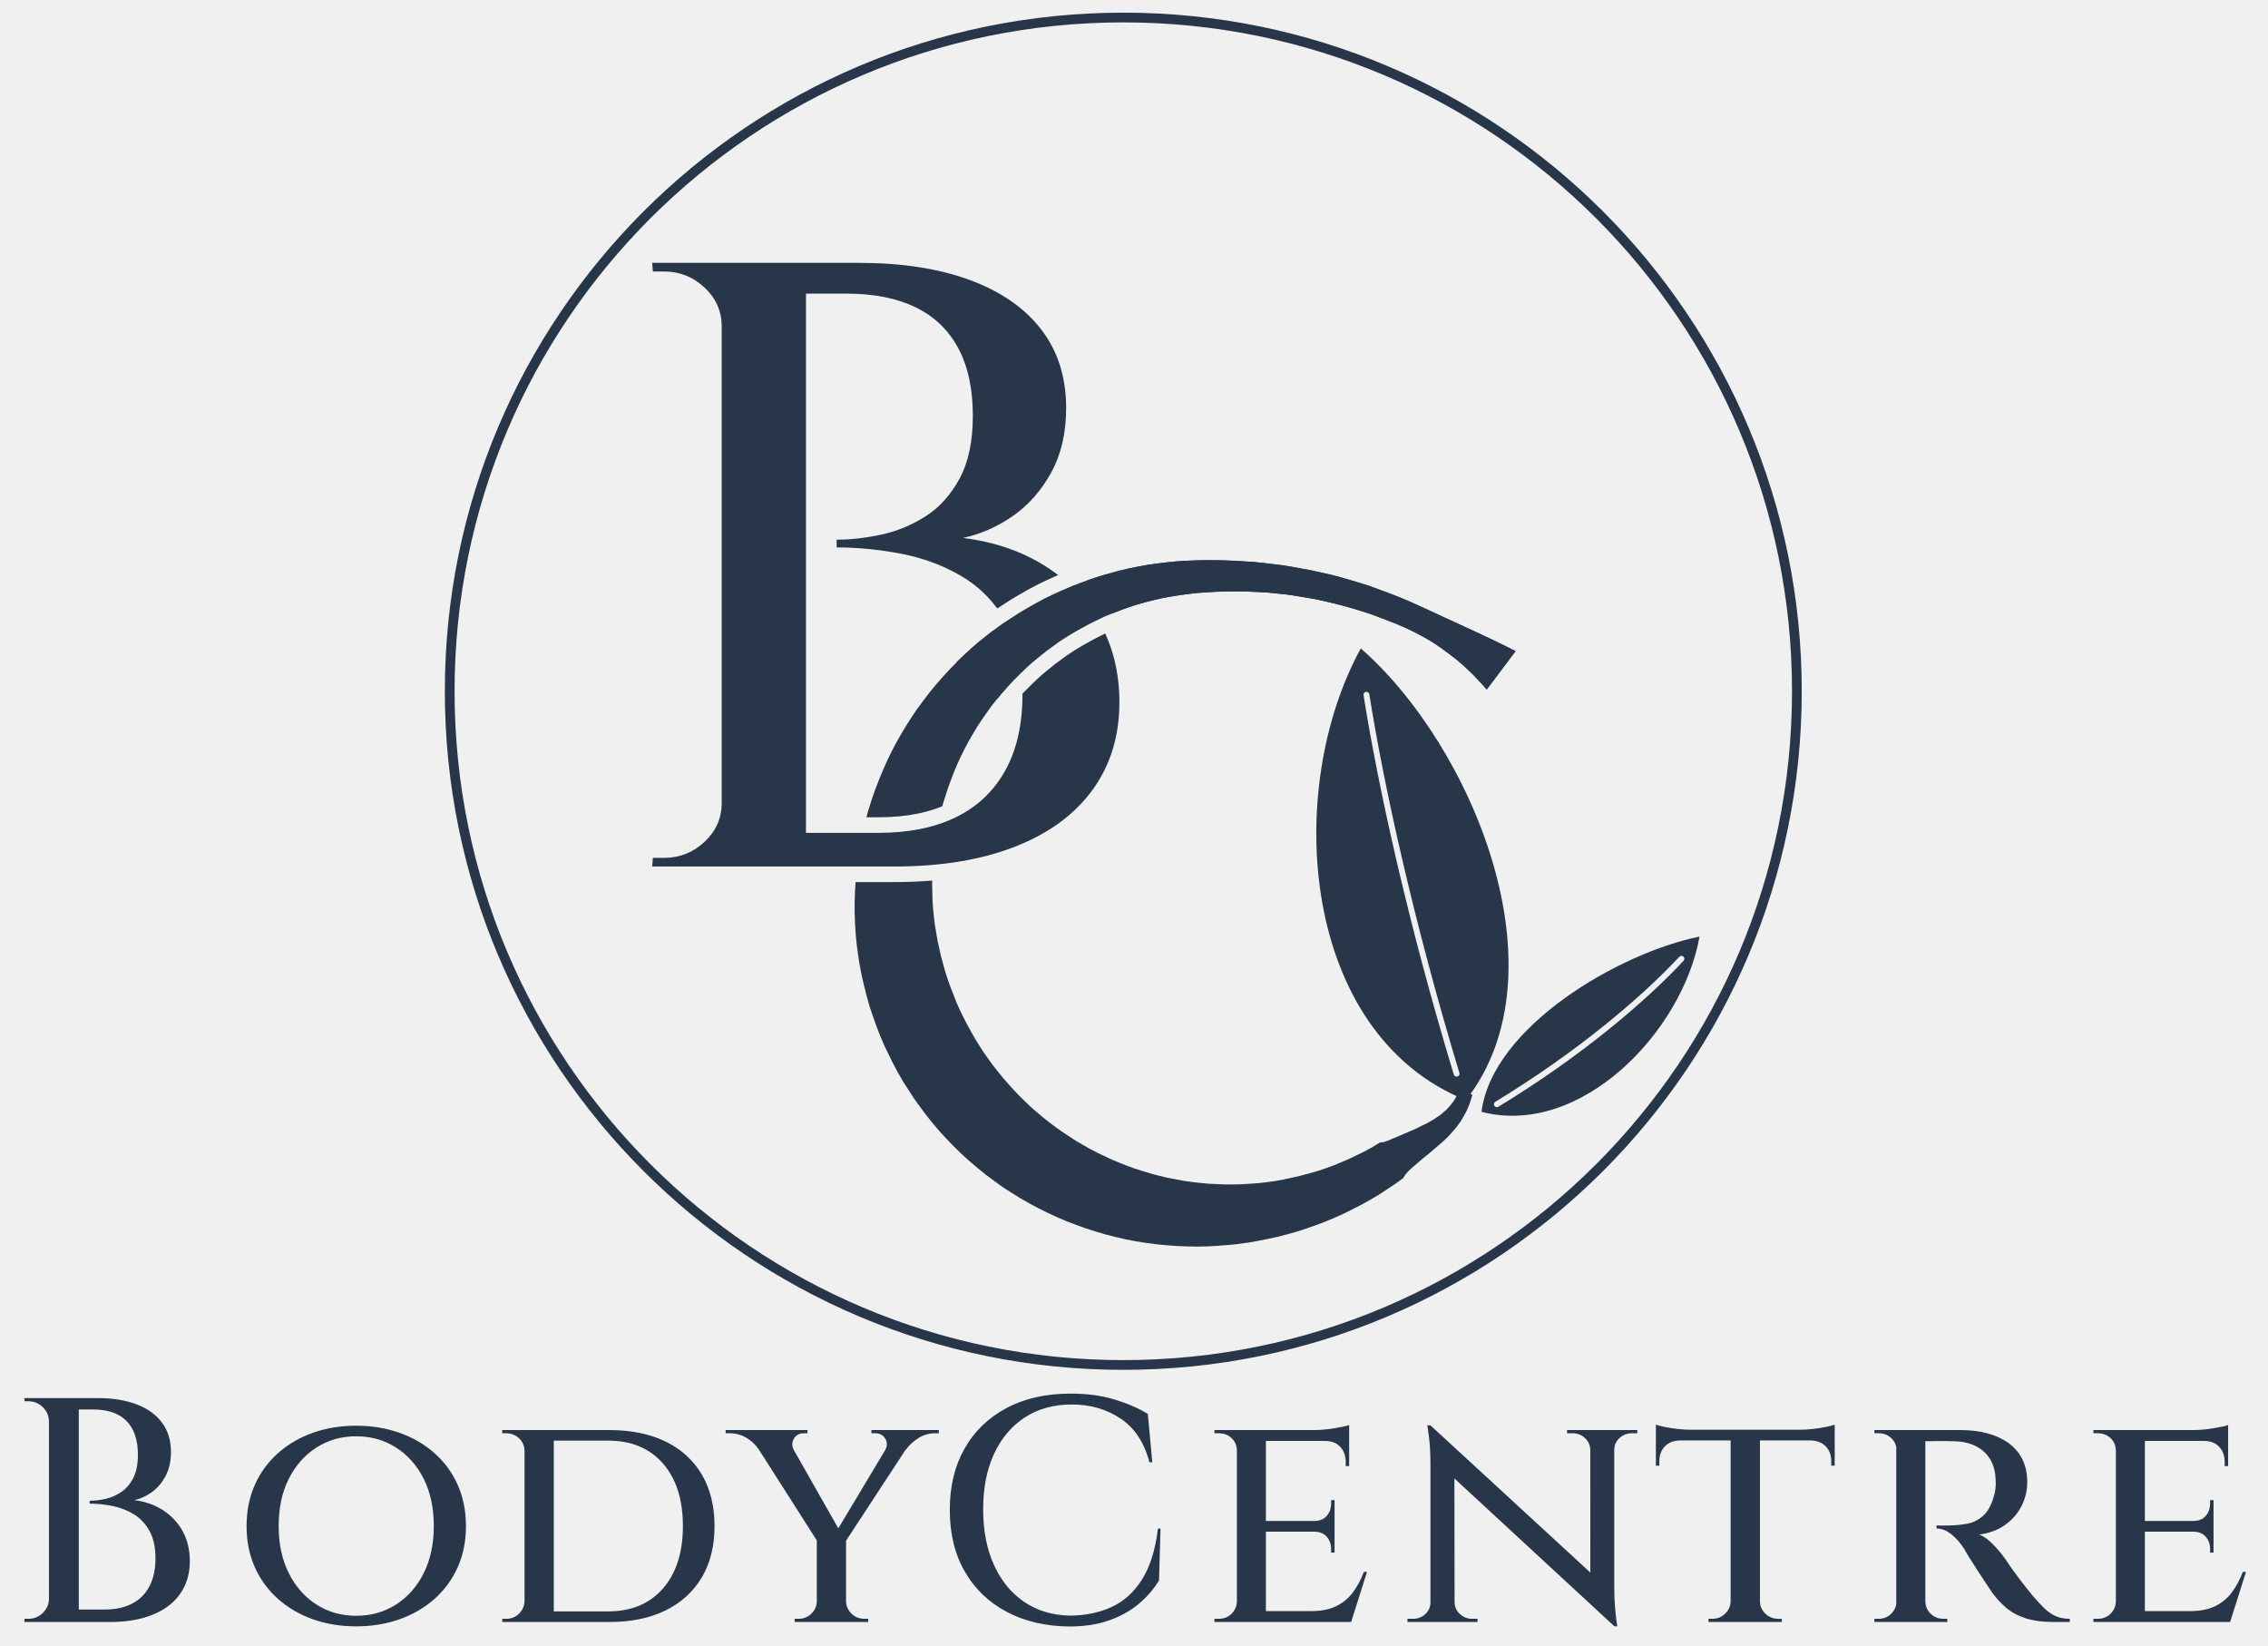
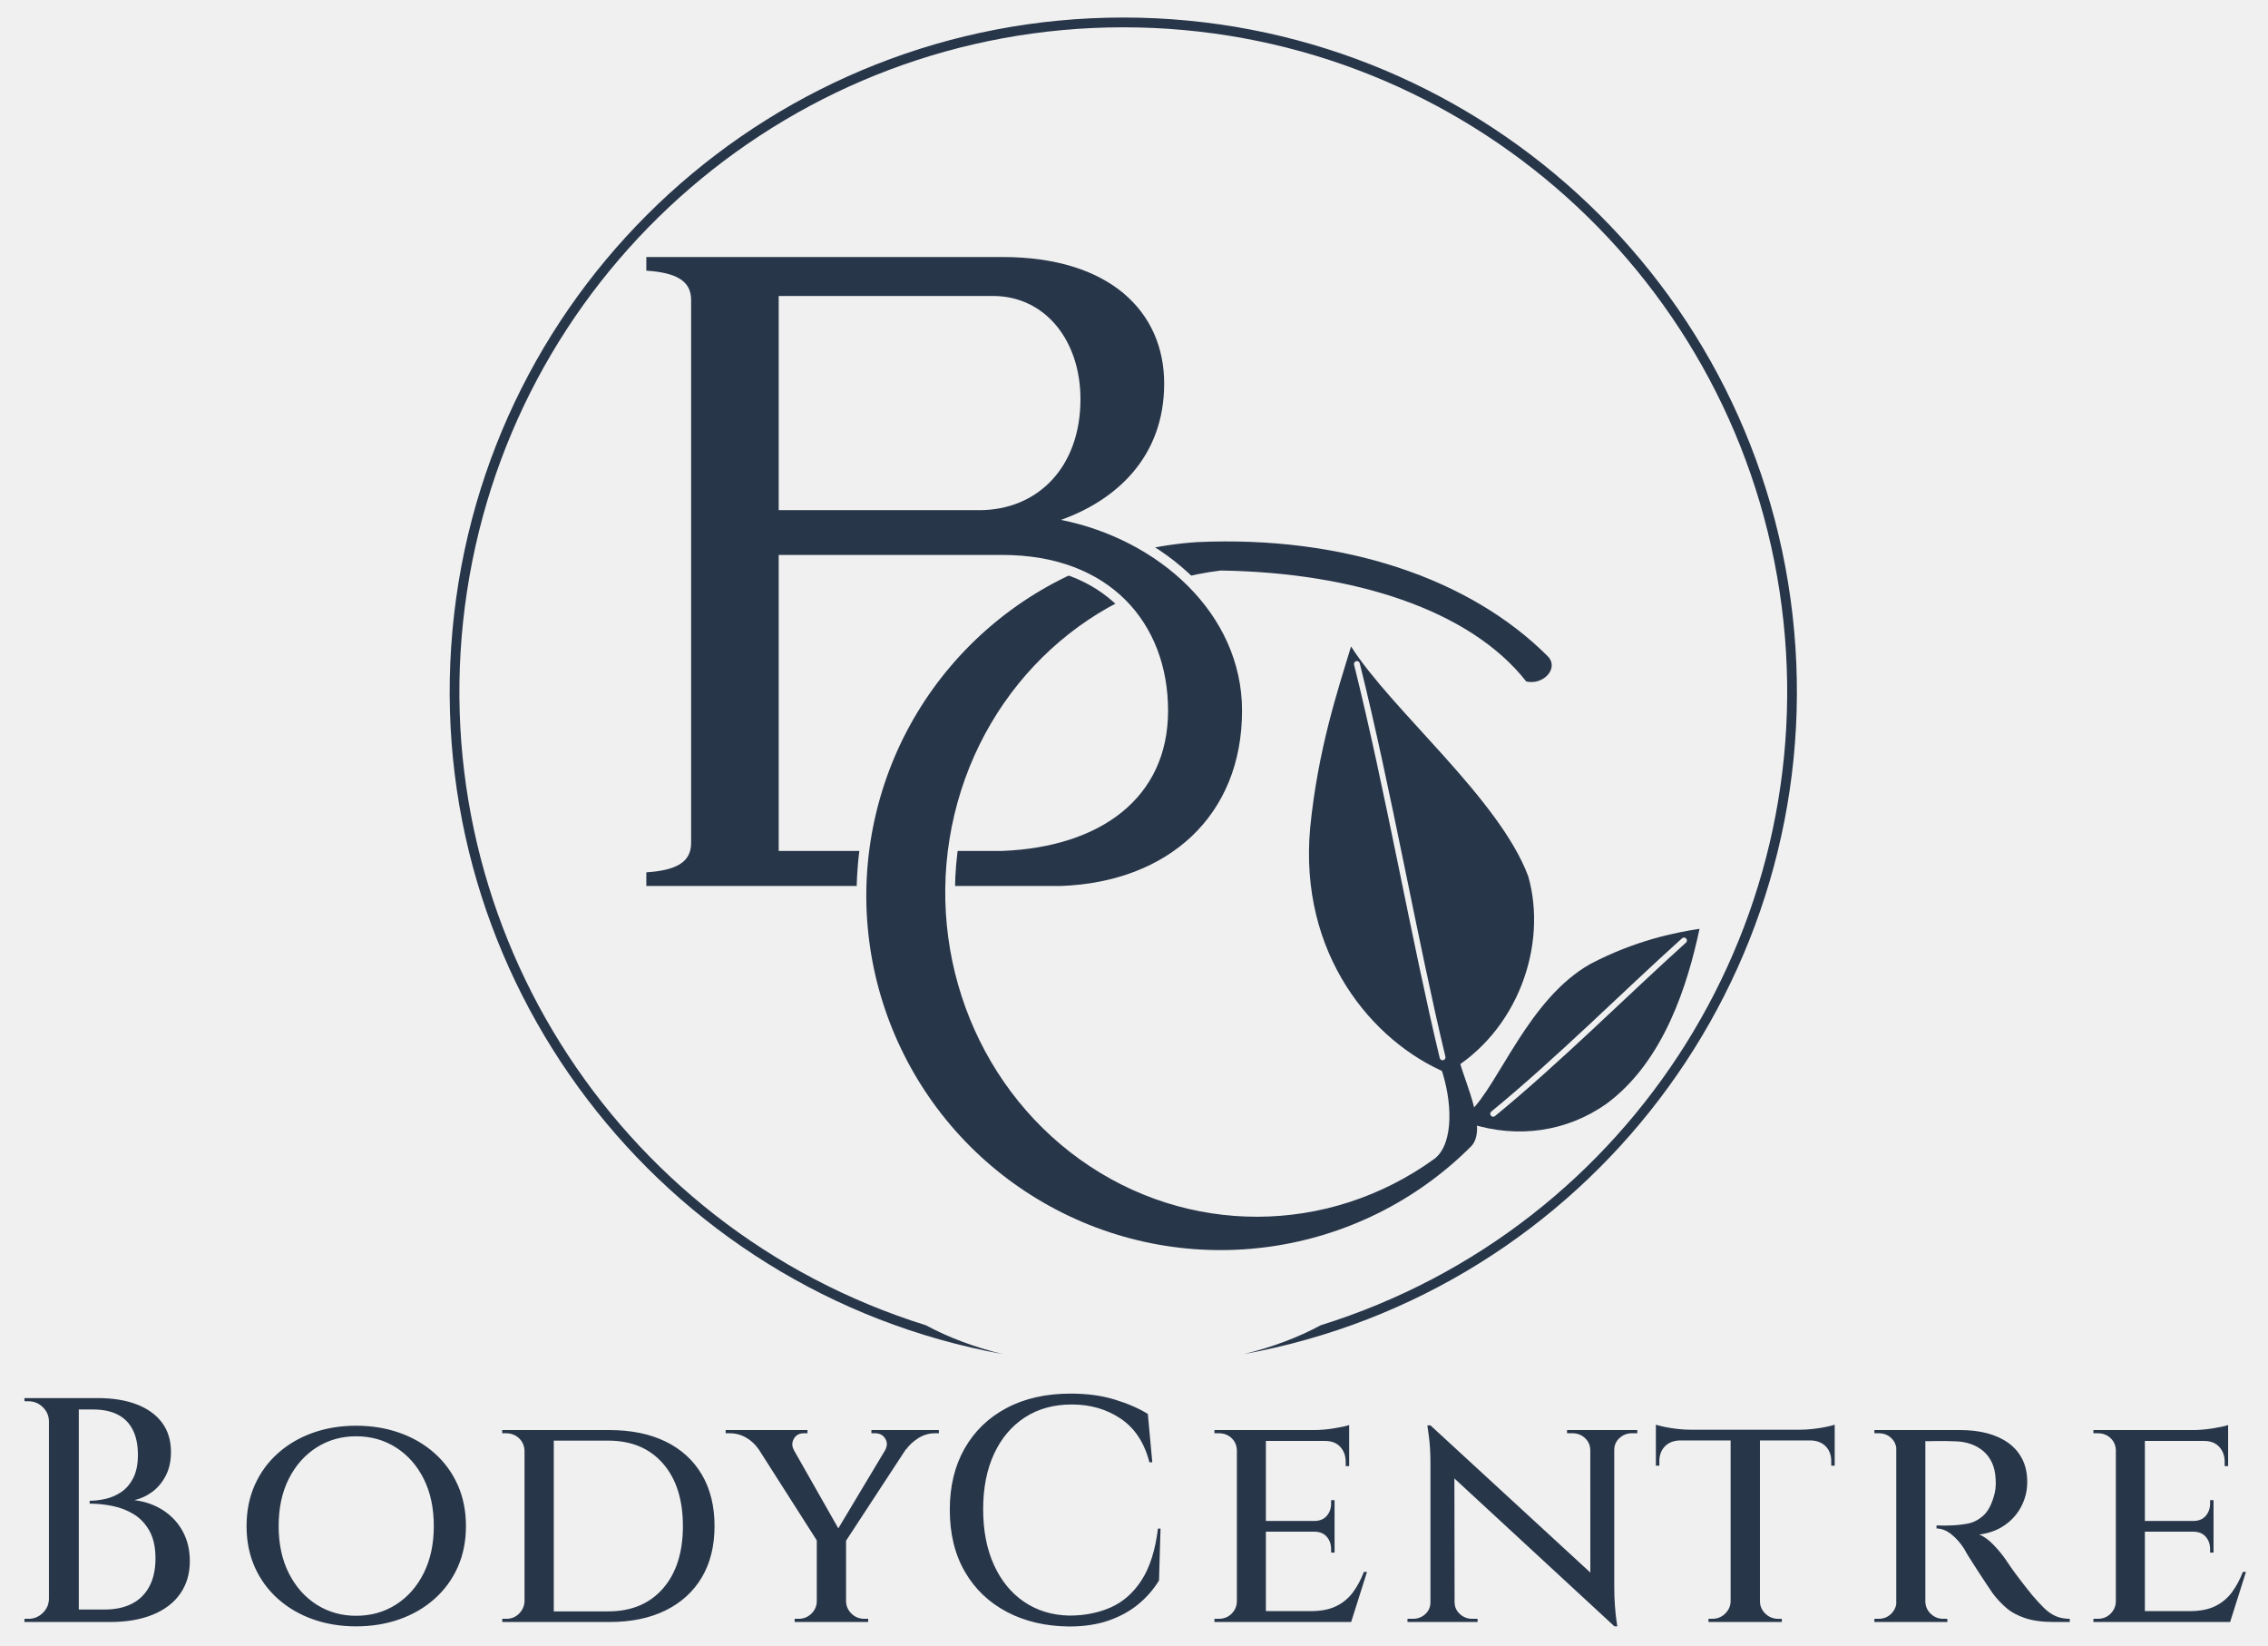
<svg xmlns="http://www.w3.org/2000/svg" viewBox="45 55 1165 845" role="img" aria-label="BodyCentre">
  <defs>
-     <mask id="bc-behind" maskUnits="userSpaceOnUse" x="0" y="0" width="1254" height="911">
+     <path id="bc-b" fill-rule="evenodd" d="     M 377 187 L 560 187 C 615 187 643 215 643 252 C 643 290 618 312 590 322     C 640 332 683 370 683 420 C 683 474 645 508 590 510 L 377 510 L 377 503     C 392 502 400 498 400 488 L 400 209 C 400 199 392 195 377 194 Z     M 445 207 L 555 207 C 582 207 600 230 600 260 C 600 295 578 317 548 317 L 445 317 Z     M 445 340 L 560 340 C 615 340 645 375 645 420 C 645 465 610 490 560 492 L 445 492 Z" />
+     <path id="bc-c" d="     M 660 333.4 C 735 330 800 352 840 392 C 846 398 838 407 829 405     C 800 368 740 349 672 348 A 160 166.5 0 1 0 782 650     C 792 642 791 620 785 603 L 795 601 C 798 612 809 635 800.7 643.7     A 182 182 0 1 1 660 333.4 Z" />
+     <path id="bc-leaves" d="     M 788 606 C 750 590 712 545 718 480 C 722 440 732 410 739 387     C 760 420 815 465 830 505 C 840 540 825 585 788 606 Z     M 800 626 C 815 612 830 568 862 550 C 885 538 905 534 918 532     C 912 560 900 600 870 622 C 850 636 825 640 800 632 Z" />
+     <clipPath id="bc-top">
+       <rect width="1254" height="420" />
+     </clipPath>
+     <clipPath id="bc-bottom">
+       <rect y="420" width="1254" height="491" />
+     </clipPath>
+     <mask id="bc-c-under" maskUnits="userSpaceOnUse" x="0" y="0" width="1254" height="911">
      <rect width="1254" height="911" fill="#fff" />
-       <path d="M426.793 190.0H486.28Q519.214 190.0 543.069 198.762Q566.924 207.524 579.786 224.132Q592.648 240.739 592.648 264.585Q592.648 283.722 584.945 297.717Q577.243 311.712 565.226 320.034Q553.209 328.356 539.66 331.271Q563.865 334.276 582.002 345.785Q600.14 357.294 610.07 375.141Q620.0 392.987 620.0 415.667Q620.0 441.632 606.211 460.633Q592.421 479.634 566.383 489.817Q540.344 500.0 504.428 500.0H454.825Q454.825 500.0 455.057 495.656Q455.289 491.312 455.289 487.012Q455.289 482.713 455.289 482.713H496.472Q519.462 482.713 535.924 474.744Q552.386 466.775 561.291 450.832Q570.197 434.889 570.197 411.85Q570.197 388.843 561.493 373.925Q552.789 359.008 538.757 350.813Q524.724 342.617 507.907 339.38Q491.089 336.143 474.768 336.143V332.157Q485.529 332.157 497.576 329.584Q509.624 327.012 520.321 320.234Q531.018 313.457 537.87 300.841Q544.722 288.225 544.722 268.491Q544.722 247.756 537.164 233.719Q529.605 219.682 515.142 212.733Q500.679 205.785 479.825 205.785H431.431Q431.431 205.342 430.271 201.617Q429.112 197.892 427.953 193.946Q426.793 190.0 426.793 190.0ZM458.999 190.0V500.0H415.712V190.0ZM417.103 467.671V500.0H380.0L380.37 495.571Q381.297 495.571 383.431 495.571Q385.565 495.571 386.029 495.571Q398.088 495.571 406.853 487.379Q415.618 479.186 415.712 467.671ZM417.103 222.329H415.712Q415.618 210.814 406.853 202.621Q398.088 194.429 386.029 194.429Q385.565 194.429 383.431 194.429Q381.297 194.429 380.37 194.429L380.0 190.0H417.103Z" stroke="#000" stroke-width="16" stroke-linejoin="round" />
+       <use href="#bc-b" fill="#000" stroke="#000" stroke-width="10" stroke-linejoin="round" clip-path="url(#bc-top)" />
    </mask>
-     <mask id="bc-under" maskUnits="userSpaceOnUse" x="0" y="0" width="1254" height="911">
+     <mask id="bc-b-under" maskUnits="userSpaceOnUse" x="0" y="0" width="1254" height="911">
      <rect width="1254" height="911" fill="#fff" />
-       <path d="M 823.5 389.4 L 818.3 386.8 L 813.0 384.2 L 807.7 381.7 L 802.6 379.3 L 797.4 376.9 L 792.4 374.6 L 787.4 372.3 L 782.4 370.0 L 777.5 367.7 L 772.6 365.5 L 767.7 363.3 L 762.8 361.3 L 757.9 359.4 L 753.0 357.6 L 748.1 355.8 L 743.2 354.3 L 738.3 352.8 L 733.3 351.4 L 728.4 350.1 L 723.5 349.0 L 718.5 347.9 L 713.6 347.0 L 708.7 346.1 L 703.7 345.3 L 698.8 344.7 L 693.9 344.1 L 688.9 343.6 L 684.0 343.3 L 679.0 343.0 L 674.1 342.8 L 669.2 342.7 L 664.2 342.7 L 659.3 342.8 L 654.4 343.0 L 649.4 343.3 L 644.4 343.8 L 639.4 344.4 L 634.4 345.1 L 629.5 346.0 L 624.6 347.0 L 619.6 348.2 L 614.8 349.5 L 609.9 350.9 L 605.1 352.5 L 600.3 354.2 L 595.6 356.0 L 590.9 358.0 L 586.3 360.1 L 581.7 362.3 L 577.2 364.7 L 572.8 367.2 L 568.4 369.8 L 564.1 372.6 L 559.8 375.4 L 555.7 378.4 L 551.6 381.6 L 547.6 384.8 L 543.7 388.2 L 539.9 391.7 L 536.3 395.1 L 556.9 414.3 L 559.8 410.8 L 562.7 407.6 L 565.7 404.4 L 568.8 401.3 L 572.0 398.2 L 575.2 395.3 L 578.6 392.5 L 582.1 389.7 L 585.6 387.1 L 589.2 384.5 L 592.9 382.1 L 596.7 379.8 L 600.6 377.6 L 604.5 375.5 L 608.5 373.5 L 612.5 371.6 L 616.7 369.9 L 620.8 368.3 L 625.0 366.8 L 629.3 365.4 L 633.6 364.2 L 638.0 363.1 L 642.4 362.1 L 646.8 361.3 L 651.3 360.6 L 655.8 360.0 L 660.3 359.5 L 664.9 359.2 L 669.5 358.9 L 674.1 358.8 L 678.7 358.7 L 683.3 358.7 L 687.9 358.9 L 692.6 359.1 L 697.2 359.4 L 701.9 359.9 L 706.6 360.4 L 711.2 361.1 L 715.9 361.9 L 720.6 362.7 L 725.2 363.7 L 729.9 364.8 L 734.6 366.0 L 739.3 367.3 L 743.9 368.7 L 748.6 370.2 L 753.2 371.9 L 757.9 373.7 L 762.5 375.5 L 767.1 377.5 L 771.7 379.7 L 776.2 382.1 L 780.7 384.7 L 785.0 387.6 L 789.2 390.7 L 793.4 393.9 L 797.4 397.4 L 801.3 401.1 L 805.0 405.0 L 808.7 409.1 Z" stroke="#000" stroke-width="16" stroke-linejoin="round" />
+       <use href="#bc-c" fill="#000" stroke="#000" stroke-width="10" stroke-linejoin="round" clip-path="url(#bc-bottom)" />
    </mask>
    <mask id="bc-ribs" maskUnits="userSpaceOnUse" x="0" y="0" width="1254" height="911">
      <rect width="1254" height="911" fill="#fff" />
-       <g fill="none" stroke="#000" stroke-width="3" stroke-linecap="round">
-         <path d="M 793.2 606.4 C 769.7 528.8 754.4 459.0 746.9 411.8" />
-         <path d="M 813.9 622.1 C 856.0 596.5 888.9 568.6 908.7 547.4" />
-       </g>
+       <path d="M 786 598 C 772 540 758 460 742 396 M 812 627 C 845 600 880 565 910 538" fill="none" stroke="#000" stroke-width="3" stroke-linecap="round" />
    </mask>
  </defs>
  <g fill="#28364a">
-     <circle cx="622" cy="410" r="346" fill="none" stroke="#28364a" stroke-width="5" />
-     <path d="M426.793 190.0H486.28Q519.214 190.0 543.069 198.762Q566.924 207.524 579.786 224.132Q592.648 240.739 592.648 264.585Q592.648 283.722 584.945 297.717Q577.243 311.712 565.226 320.034Q553.209 328.356 539.66 331.271Q563.865 334.276 582.002 345.785Q600.14 357.294 610.07 375.141Q620.0 392.987 620.0 415.667Q620.0 441.632 606.211 460.633Q592.421 479.634 566.383 489.817Q540.344 500.0 504.428 500.0H454.825Q454.825 500.0 455.057 495.656Q455.289 491.312 455.289 487.012Q455.289 482.713 455.289 482.713H496.472Q519.462 482.713 535.924 474.744Q552.386 466.775 561.291 450.832Q570.197 434.889 570.197 411.85Q570.197 388.843 561.493 373.925Q552.789 359.008 538.757 350.813Q524.724 342.617 507.907 339.38Q491.089 336.143 474.768 336.143V332.157Q485.529 332.157 497.576 329.584Q509.624 327.012 520.321 320.234Q531.018 313.457 537.87 300.841Q544.722 288.225 544.722 268.491Q544.722 247.756 537.164 233.719Q529.605 219.682 515.142 212.733Q500.679 205.785 479.825 205.785H431.431Q431.431 205.342 430.271 201.617Q429.112 197.892 427.953 193.946Q426.793 190.0 426.793 190.0ZM458.999 190.0V500.0H415.712V190.0ZM417.103 467.671V500.0H380.0L380.37 495.571Q381.297 495.571 383.431 495.571Q385.565 495.571 386.029 495.571Q398.088 495.571 406.853 487.379Q415.618 479.186 415.712 467.671ZM417.103 222.329H415.712Q415.618 210.814 406.853 202.621Q398.088 194.429 386.029 194.429Q385.565 194.429 383.431 194.429Q381.297 194.429 380.37 194.429L380.0 190.0H417.103Z" mask="url(#bc-under)" />
-     <path d="M 823.5 389.4 L 818.3 386.8 L 813.0 384.2 L 807.7 381.7 L 802.6 379.3 L 797.4 376.9 L 792.4 374.6 L 787.4 372.3 L 782.4 370.0 L 777.5 367.7 L 772.6 365.5 L 767.7 363.3 L 762.8 361.3 L 757.9 359.4 L 753.0 357.6 L 748.1 355.8 L 743.2 354.3 L 738.3 352.8 L 733.3 351.4 L 728.4 350.1 L 723.5 349.0 L 718.5 347.9 L 713.6 347.0 L 708.7 346.1 L 703.7 345.3 L 698.8 344.7 L 693.9 344.1 L 688.9 343.6 L 684.0 343.3 L 679.0 343.0 L 674.1 342.8 L 669.2 342.7 L 664.2 342.7 L 659.3 342.8 L 654.4 343.0 L 649.4 343.3 L 644.4 343.8 L 639.4 344.4 L 634.4 345.1 L 629.5 346.0 L 624.6 347.0 L 619.6 348.2 L 614.8 349.5 L 609.9 350.9 L 605.1 352.5 L 600.3 354.2 L 595.6 356.0 L 590.9 358.0 L 586.3 360.1 L 581.7 362.3 L 577.2 364.7 L 572.8 367.2 L 568.4 369.8 L 564.1 372.6 L 559.8 375.4 L 555.7 378.4 L 551.6 381.6 L 547.6 384.8 L 543.7 388.2 L 539.9 391.7 L 536.2 395.3 L 532.6 399.0 L 529.1 402.8 L 525.7 406.7 L 522.4 410.7 L 519.2 414.9 L 516.1 419.1 L 513.2 423.4 L 510.4 427.8 L 507.7 432.3 L 505.1 436.9 L 502.7 441.5 L 500.4 446.3 L 498.3 451.1 L 496.3 456.0 L 494.4 460.9 L 492.7 465.9 L 491.1 470.9 L 489.7 476.0 L 488.4 481.2 L 487.3 486.4 L 486.4 491.6 L 485.6 496.9 L 484.9 502.2 L 484.5 507.5 L 484.2 512.8 L 484.0 518.1 L 484.0 523.5 L 484.2 528.8 L 484.5 534.2 L 485.0 539.5 L 485.7 544.8 L 486.5 550.1 L 487.5 555.4 L 488.7 560.6 L 490.0 565.8 L 491.4 571.0 L 493.1 576.1 L 494.9 581.2 L 496.8 586.2 L 498.9 591.2 L 501.2 596.0 L 503.6 600.9 L 506.1 605.6 L 508.8 610.3 L 511.7 614.8 L 514.6 619.3 L 517.8 623.7 L 521.0 628.0 L 524.4 632.2 L 527.9 636.3 L 531.5 640.2 L 535.3 644.1 L 539.1 647.8 L 543.1 651.4 L 547.2 654.9 L 551.4 658.3 L 555.7 661.5 L 560.0 664.6 L 564.5 667.5 L 569.0 670.3 L 573.7 673.0 L 578.4 675.5 L 583.2 677.9 L 588.0 680.1 L 592.9 682.2 L 597.9 684.1 L 602.9 685.9 L 607.9 687.5 L 613.0 689.0 L 618.1 690.3 L 623.3 691.5 L 628.5 692.5 L 633.7 693.3 L 638.9 694.0 L 644.2 694.5 L 649.4 694.9 L 654.7 695.1 L 659.9 695.2 L 665.1 695.1 L 670.4 694.8 L 675.6 694.4 L 680.7 693.9 L 685.9 693.2 L 691.0 692.3 L 696.1 691.3 L 701.2 690.2 L 706.2 688.9 L 711.2 687.5 L 716.1 685.9 L 720.9 684.2 L 725.7 682.4 L 730.5 680.4 L 735.2 678.3 L 739.8 676.0 L 744.3 673.7 L 748.8 671.2 L 753.2 668.6 L 757.5 665.8 L 761.7 663.0 L 765.7 660.1 L 767.0 658.1 L 768.4 656.5 L 769.9 655.1 L 771.4 653.8 L 772.9 652.5 L 774.4 651.2 L 775.8 650.0 L 777.3 648.8 L 778.8 647.6 L 780.2 646.4 L 781.6 645.2 L 783.0 644.0 L 784.4 642.8 L 785.8 641.6 L 787.1 640.4 L 788.4 639.2 L 789.6 637.9 L 790.8 636.6 L 792.0 635.2 L 793.1 633.9 L 794.2 632.4 L 795.3 630.9 L 796.2 629.4 L 797.1 627.8 L 798.0 626.2 L 798.8 624.5 L 799.5 622.8 L 800.2 620.9 L 800.8 619.1 L 801.3 617.2 L 794.7 614.8 L 794.0 616.5 L 793.2 617.9 L 792.4 619.3 L 791.6 620.6 L 790.7 621.8 L 789.8 622.9 L 788.8 624.0 L 787.9 625.0 L 786.8 625.9 L 785.8 626.8 L 784.7 627.7 L 783.5 628.5 L 782.3 629.3 L 781.1 630.1 L 779.8 630.8 L 778.5 631.6 L 777.1 632.3 L 775.6 633.0 L 774.2 633.7 L 772.6 634.5 L 771.0 635.2 L 769.4 635.9 L 767.6 636.7 L 765.9 637.4 L 764.1 638.2 L 762.2 639.0 L 760.2 639.8 L 758.2 640.7 L 756.0 641.5 L 753.7 641.8 L 749.8 644.2 L 745.9 646.3 L 741.9 648.3 L 737.9 650.2 L 733.9 651.9 L 729.8 653.6 L 725.6 655.1 L 721.4 656.5 L 717.2 657.7 L 713.0 658.8 L 708.7 659.8 L 704.5 660.7 L 700.2 661.5 L 695.9 662.1 L 691.5 662.6 L 687.2 662.9 L 682.9 663.2 L 678.6 663.3 L 674.2 663.3 L 669.9 663.1 L 665.6 662.9 L 661.4 662.5 L 657.1 662.0 L 652.9 661.4 L 648.7 660.6 L 644.5 659.8 L 640.3 658.8 L 636.2 657.7 L 632.2 656.5 L 628.1 655.2 L 624.2 653.8 L 620.2 652.2 L 616.3 650.6 L 612.5 648.8 L 608.7 647.0 L 605.0 645.1 L 601.3 643.0 L 597.7 640.9 L 594.2 638.6 L 590.7 636.3 L 587.3 633.9 L 584.0 631.4 L 580.7 628.8 L 577.5 626.1 L 574.4 623.4 L 571.4 620.5 L 568.4 617.6 L 565.6 614.6 L 562.8 611.5 L 560.1 608.4 L 557.5 605.2 L 554.9 601.9 L 552.5 598.6 L 550.1 595.2 L 547.9 591.7 L 545.7 588.2 L 543.7 584.6 L 541.7 581.0 L 539.8 577.3 L 538.0 573.6 L 536.3 569.8 L 534.8 565.9 L 533.3 562.1 L 531.9 558.2 L 530.6 554.2 L 529.5 550.2 L 528.4 546.2 L 527.5 542.2 L 526.6 538.1 L 525.9 534.0 L 525.2 529.9 L 524.7 525.8 L 524.3 521.6 L 524.0 517.4 L 523.9 513.3 L 523.8 509.1 L 523.9 504.9 L 524.0 500.7 L 524.3 496.5 L 524.7 492.3 L 525.2 488.1 L 525.9 483.9 L 526.6 479.8 L 527.5 475.6 L 528.4 471.5 L 529.5 467.4 L 530.8 463.3 L 532.1 459.3 L 533.6 455.2 L 535.1 451.3 L 536.8 447.3 L 538.6 443.4 L 540.5 439.6 L 542.5 435.8 L 544.7 432.0 L 546.9 428.3 L 549.3 424.7 L 551.8 421.1 L 554.3 417.6 L 557.0 414.2 L 559.8 410.8 L 562.7 407.6 L 565.7 404.4 L 568.8 401.3 L 572.0 398.2 L 575.2 395.3 L 578.6 392.5 L 582.1 389.7 L 585.6 387.1 L 589.2 384.5 L 592.9 382.1 L 596.7 379.8 L 600.6 377.6 L 604.5 375.5 L 608.5 373.5 L 612.5 371.6 L 616.7 369.9 L 620.8 368.3 L 625.0 366.8 L 629.3 365.4 L 633.6 364.2 L 638.0 363.1 L 642.4 362.1 L 646.8 361.3 L 651.3 360.6 L 655.8 360.0 L 660.3 359.5 L 664.9 359.2 L 669.5 358.9 L 674.1 358.8 L 678.7 358.7 L 683.3 358.7 L 687.9 358.9 L 692.6 359.1 L 697.2 359.4 L 701.9 359.9 L 706.6 360.4 L 711.2 361.1 L 715.9 361.9 L 720.6 362.7 L 725.2 363.7 L 729.9 364.8 L 734.6 366.0 L 739.3 367.3 L 743.9 368.7 L 748.6 370.2 L 753.2 371.9 L 757.9 373.7 L 762.5 375.5 L 767.1 377.5 L 771.7 379.7 L 776.2 382.1 L 780.7 384.7 L 785.0 387.6 L 789.2 390.7 L 793.4 393.9 L 797.4 397.4 L 801.3 401.1 L 805.0 405.0 L 808.7 409.1 Z" mask="url(#bc-behind)" />
-     <path d="M 823.5 389.4 L 818.3 386.8 L 813.0 384.2 L 807.7 381.7 L 802.6 379.3 L 797.4 376.9 L 792.4 374.6 L 787.4 372.3 L 782.4 370.0 L 777.5 367.7 L 772.6 365.5 L 767.7 363.3 L 762.8 361.3 L 757.9 359.4 L 753.0 357.6 L 748.1 355.8 L 743.2 354.3 L 738.3 352.8 L 733.3 351.4 L 728.4 350.1 L 723.5 349.0 L 718.5 347.9 L 713.6 347.0 L 708.7 346.1 L 703.7 345.3 L 698.8 344.7 L 693.9 344.1 L 688.9 343.6 L 684.0 343.3 L 679.0 343.0 L 674.1 342.8 L 669.2 342.7 L 664.2 342.7 L 659.3 342.8 L 654.4 343.0 L 649.4 343.3 L 644.4 343.8 L 639.4 344.4 L 634.4 345.1 L 629.5 346.0 L 624.6 347.0 L 619.6 348.2 L 614.8 349.5 L 609.9 350.9 L 605.1 352.5 L 600.3 354.2 L 595.6 356.0 L 590.9 358.0 L 586.3 360.1 L 581.7 362.3 L 577.2 364.7 L 572.8 367.2 L 568.4 369.8 L 564.1 372.6 L 559.8 375.4 L 555.7 378.4 L 551.6 381.6 L 547.6 384.8 L 543.7 388.2 L 539.9 391.7 L 536.3 395.1 L 556.9 414.3 L 559.8 410.8 L 562.7 407.6 L 565.7 404.4 L 568.8 401.3 L 572.0 398.2 L 575.2 395.3 L 578.6 392.5 L 582.1 389.7 L 585.6 387.1 L 589.2 384.5 L 592.9 382.1 L 596.7 379.8 L 600.6 377.6 L 604.5 375.5 L 608.5 373.5 L 612.5 371.6 L 616.7 369.9 L 620.8 368.3 L 625.0 366.8 L 629.3 365.4 L 633.6 364.2 L 638.0 363.1 L 642.4 362.1 L 646.8 361.3 L 651.3 360.6 L 655.8 360.0 L 660.3 359.5 L 664.9 359.2 L 669.5 358.9 L 674.1 358.8 L 678.7 358.7 L 683.3 358.7 L 687.9 358.9 L 692.6 359.1 L 697.2 359.4 L 701.9 359.9 L 706.6 360.4 L 711.2 361.1 L 715.9 361.9 L 720.6 362.7 L 725.2 363.7 L 729.9 364.8 L 734.6 366.0 L 739.3 367.3 L 743.9 368.7 L 748.6 370.2 L 753.2 371.9 L 757.9 373.7 L 762.5 375.5 L 767.1 377.5 L 771.7 379.7 L 776.2 382.1 L 780.7 384.7 L 785.0 387.6 L 789.2 390.7 L 793.4 393.9 L 797.4 397.4 L 801.3 401.1 L 805.0 405.0 L 808.7 409.1 Z" />
-     <path d="M 798.0 620.0 C 849.5 554.2 801.4 438.2 744.0 388.0 C 704.0 460.9 713.2 585.9 798.0 620.0 Z M 806.0 626.0 C 857.1 639.2 909.3 584.8 918.0 536.0 C 876.7 544.3 811.5 582.4 806.0 626.0 Z" mask="url(#bc-ribs)" />
+     <path d="M 560 750.4 A 346 346 0 1 1 684 750.4 Q 706 745 723.4 735.6 A 341 341 0 1 0 520.6 735.6 Q 538 745 560 750.4 Z" />
+     <use href="#bc-b" mask="url(#bc-b-under)" />
+     <use href="#bc-c" mask="url(#bc-c-under)" />
+     <use href="#bc-leaves" mask="url(#bc-ribs)" />
    <path d="M74.068 773.0H95.14Q106.806 773.0 115.256 776.25Q123.706 779.501 128.262 785.662Q132.818 791.822 132.818 800.668Q132.818 807.768 130.09 812.96Q127.362 818.151 123.105 821.238Q118.848 824.326 114.049 825.407Q122.623 826.522 129.047 830.791Q135.472 835.061 138.99 841.681Q142.507 848.301 142.507 856.715Q142.507 866.348 137.623 873.396Q132.738 880.445 123.514 884.222Q114.291 888.0 101.569 888.0H83.998Q83.998 888.0 84.08 886.388Q84.162 884.777 84.162 883.182Q84.162 881.587 84.162 881.587H98.75Q106.894 881.587 112.725 878.631Q118.556 875.675 121.711 869.76Q124.866 863.846 124.866 855.299Q124.866 846.764 121.782 841.23Q118.699 835.697 113.729 832.656Q108.758 829.616 102.801 828.415Q96.843 827.214 91.062 827.214V825.736Q94.874 825.736 99.141 824.781Q103.409 823.827 107.198 821.313Q110.988 818.799 113.415 814.118Q115.842 809.438 115.842 802.118Q115.842 794.426 113.164 789.218Q110.487 784.011 105.364 781.433Q100.241 778.856 92.854 778.856H75.711Q75.711 778.691 75.3 777.31Q74.89 775.928 74.479 774.464Q74.068 773.0 74.068 773.0ZM85.476 773.0V888.0H70.143V773.0ZM70.636 876.007V888.0H57.493L57.624 886.357Q57.952 886.357 58.708 886.357Q59.464 886.357 59.629 886.357Q63.9 886.357 67.005 883.318Q70.11 880.279 70.143 876.007ZM70.636 784.993H70.143Q70.11 780.721 67.005 777.682Q63.9 774.643 59.629 774.643Q59.464 774.643 58.708 774.643Q57.952 774.643 57.624 774.643L57.493 773.0H70.636Z M227.918 787.195Q239.95 787.195 250.253 790.842Q260.556 794.488 268.229 801.322Q275.901 808.155 280.123 817.618Q284.344 827.081 284.344 838.748Q284.344 850.381 280.123 859.827Q275.901 869.273 268.229 876.107Q260.556 882.94 250.253 886.587Q239.95 890.233 227.918 890.233Q215.919 890.233 205.682 886.587Q195.444 882.94 187.771 876.107Q180.099 869.273 175.877 859.827Q171.656 850.381 171.656 838.748Q171.656 827.081 175.877 817.618Q180.099 808.155 187.771 801.322Q195.444 794.488 205.682 790.842Q215.919 787.195 227.918 787.195ZM227.918 884.806Q239.377 884.806 248.419 879.042Q257.462 873.277 262.647 862.912Q267.831 852.548 267.831 838.748Q267.831 824.783 262.647 814.467Q257.462 804.152 248.419 798.387Q239.377 792.622 227.918 792.622Q216.623 792.622 207.581 798.387Q198.538 804.152 193.337 814.467Q188.135 824.783 188.135 838.748Q188.135 852.548 193.337 862.912Q198.538 873.277 207.581 879.042Q216.623 884.806 227.918 884.806Z M358.069 789.429Q374.799 789.429 386.893 795.326Q398.988 801.224 405.512 812.297Q412.035 823.369 412.035 838.714Q412.035 854.059 405.512 865.067Q398.988 876.074 386.893 882.037Q374.799 888.0 358.069 888.0H322.577L322.249 882.539Q334.115 882.539 341.852 882.539Q349.589 882.539 353.496 882.539Q357.404 882.539 357.404 882.539Q375.264 882.539 385.524 870.812Q395.784 859.084 395.784 838.714Q395.784 818.345 385.541 806.6Q375.297 794.856 357.404 794.856Q357.404 794.856 353.349 794.856Q349.293 794.856 341.146 794.856Q332.998 794.856 320.639 794.856V789.429ZM329.466 789.429V888.0H314.432V789.429ZM314.793 877.355V888.0H302.998V886.357Q302.998 886.357 304.033 886.357Q305.067 886.357 305.101 886.357Q309.01 886.357 311.655 883.663Q314.301 880.969 314.432 877.355ZM314.76 800.007H314.432Q314.267 796.098 311.557 793.585Q308.846 791.071 304.936 791.071Q304.936 791.071 303.967 791.071Q302.998 791.071 302.965 791.071V789.429H314.76Z M447.034 789.593 477.626 843.443 465.837 848.096 428.518 789.593ZM479.592 844.85V888.0H464.557V844.949ZM505.762 789.593H516.677L478.276 848.266L471.632 846.559ZM499.619 799.843Q501.426 796.624 499.733 793.848Q498.041 791.071 494.559 791.071Q494.559 791.071 493.59 791.071Q492.621 791.071 492.621 791.071V789.429H527.256V791.071H525.251Q520.685 791.071 516.726 793.568Q512.768 796.065 510.468 799.35ZM452.817 799.712 434.63 799.219Q432.101 795.54 428.257 793.306Q424.413 791.071 419.715 791.071H417.744V789.429H459.782V791.071Q459.782 791.071 458.829 791.071Q457.877 791.071 457.877 791.071Q454.362 791.071 452.768 793.913Q451.174 796.755 452.817 799.712ZM465.05 877.552V888.0H453.19V886.357Q453.321 886.357 454.225 886.357Q455.129 886.357 455.162 886.357Q459.038 886.357 461.732 883.762Q464.426 881.167 464.557 877.552ZM479.132 877.552H479.592Q479.756 881.167 482.45 883.762Q485.144 886.357 489.021 886.357Q489.021 886.357 489.99 886.357Q490.959 886.357 490.959 886.357V888.0H479.132Z M641.124 840.029 640.35 866.653Q636.278 873.384 629.922 878.705Q623.565 884.026 614.71 887.163Q605.854 890.3 594.186 890.3Q576.102 890.136 562.213 882.826Q548.324 875.516 540.6 862.144Q532.876 848.771 532.876 830.336Q532.876 812.262 540.501 798.873Q548.127 785.484 562.065 778.092Q576.003 770.7 595.005 770.7Q607.495 770.7 617.469 773.721Q627.444 776.741 634.606 781.14L636.894 805.967H635.415Q631.535 790.911 620.73 783.602Q609.924 776.294 595.57 776.294Q581.579 776.294 571.381 782.962Q561.184 789.63 555.601 801.686Q550.018 813.743 550.018 830.105Q550.018 846.467 555.535 858.639Q561.051 870.811 570.984 877.594Q580.918 884.378 594.186 884.706Q606.182 884.706 615.706 880.436Q625.23 876.166 631.5 866.359Q637.77 856.553 639.81 840.029Z M695.251 789.429V888.0H680.348V789.429ZM737.516 882.408 738.584 888.0H694.923V882.408ZM730.526 836.117V841.611H694.923V836.117ZM738.016 789.429V795.02H694.923V789.429ZM747.181 862.279 739.043 888.0H712.941L718.361 882.408Q726.209 882.408 731.386 879.86Q736.563 877.312 739.951 872.757Q743.338 868.202 745.572 862.279ZM730.526 841.282V852.342H728.752V850.506Q728.752 846.815 726.527 844.23Q724.302 841.644 720.088 841.611V841.282ZM730.526 825.419V836.446H720.088V836.117Q724.302 836.084 726.527 833.482Q728.752 830.879 728.752 827.189V825.419ZM738.016 794.561V807.925H736.243V805.793Q736.243 801.113 733.476 798.083Q730.71 795.053 725.801 795.02V794.561ZM738.016 786.833V791.038L719.787 789.429Q724.746 789.429 730.347 788.525Q735.947 787.621 738.016 786.833ZM680.71 877.552 682.38 888.0H668.819V886.357Q668.819 886.357 669.902 886.357Q670.986 886.357 671.019 886.357Q674.993 886.357 677.605 883.762Q680.217 881.167 680.348 877.552ZM680.71 799.779H680.348Q680.217 796.0 677.605 793.536Q674.993 791.071 671.019 791.071Q670.986 791.071 669.902 791.071Q668.819 791.071 668.819 791.071V789.429H682.38Z M779.806 787.031 872.616 872.455 874.292 890.233 781.482 804.482ZM780.268 877.881V888.0H767.979V886.357Q767.979 886.357 769.359 886.357Q770.739 886.357 770.739 886.357Q774.518 886.357 777.146 883.926Q779.775 881.495 779.775 877.881ZM792.188 877.881Q792.222 881.495 794.922 883.926Q797.623 886.357 801.224 886.357Q801.224 886.357 802.604 886.357Q803.984 886.357 803.984 886.357V888.0H791.729V877.881ZM779.806 787.031 792.057 801.385 792.188 888.0H779.775V806.935Q779.775 798.556 778.985 792.793Q778.196 787.031 778.196 787.031ZM874.192 789.429V869.837Q874.192 875.227 874.554 879.907Q874.916 884.587 875.343 887.41Q875.77 890.233 875.77 890.233H874.292L861.909 875.708L861.876 789.429ZM873.732 799.548V789.429H886.021V791.071Q886.021 791.071 884.624 791.071Q883.228 791.071 883.228 791.071Q879.614 791.071 876.919 793.502Q874.225 795.933 874.192 799.548ZM861.876 799.548Q861.745 795.933 859.126 793.502Q856.507 791.071 852.743 791.071Q852.743 791.071 851.346 791.071Q849.95 791.071 849.95 791.071V789.429H862.238V799.548Z M949.034 789.921V888.0H933.966V789.921ZM987.428 789.264V794.758H895.572V789.264ZM987.428 794.363V807.727H985.654V805.464Q985.687 800.817 982.887 797.87Q980.088 794.922 975.178 794.758V794.363ZM987.428 786.669V790.907L969.393 789.264Q972.613 789.264 976.276 788.854Q979.939 788.443 983.011 787.802Q986.082 787.162 987.428 786.669ZM934.295 877.552V888.0H922.601V886.357Q922.732 886.357 923.62 886.357Q924.508 886.357 924.508 886.357Q928.382 886.357 931.092 883.762Q933.802 881.167 933.966 877.552ZM948.508 877.552H949.034Q949.132 881.167 951.875 883.77Q954.619 886.373 958.492 886.373Q958.492 886.373 959.38 886.373Q960.268 886.373 960.268 886.373V888.0H948.508ZM907.822 794.363V794.758Q902.912 794.922 900.129 797.87Q897.346 800.817 897.346 805.464V807.727H895.572V794.363ZM895.572 786.669Q897.025 787.153 900.011 787.798Q902.996 788.443 906.694 788.854Q910.391 789.264 913.607 789.264L895.572 790.907Z M1032.153 789.429H1052.148Q1059.571 789.429 1065.814 791.086Q1072.058 792.744 1076.661 796.061Q1081.264 799.378 1083.797 804.389Q1086.33 809.401 1086.33 816.143Q1086.33 822.644 1083.36 828.491Q1080.39 834.339 1074.824 838.234Q1069.258 842.129 1061.632 843.083Q1065.123 844.333 1069.036 848.409Q1072.948 852.485 1075.477 856.264Q1075.71 856.663 1077.696 859.538Q1079.682 862.413 1082.767 866.452Q1085.852 870.492 1088.972 874.304Q1092.355 878.282 1095.114 880.958Q1097.873 883.635 1100.991 884.996Q1104.11 886.357 1108.18 886.357V888.0H1100.194Q1091.225 888.0 1085.276 886.016Q1079.328 884.032 1075.431 880.631Q1071.534 877.23 1068.473 873.111Q1067.583 871.824 1065.434 868.589Q1063.284 865.354 1060.891 861.677Q1058.497 858 1056.546 854.88Q1054.595 851.759 1054.069 850.637Q1051.215 846.066 1047.443 843.031Q1043.67 839.995 1039.737 839.962V838.386Q1039.77 838.386 1041.9 838.451Q1044.03 838.517 1047.372 838.386Q1051.573 838.255 1055.774 837.464Q1059.975 836.672 1063.585 833.532Q1067.194 830.392 1069.162 823.492Q1069.686 821.951 1069.981 819.72Q1070.276 817.488 1070.112 814.959Q1069.914 809.861 1068.237 806.23Q1066.56 802.599 1063.719 800.203Q1060.877 797.807 1057.3 796.578Q1053.723 795.349 1049.725 795.218Q1043.5 794.956 1038.83 795.087Q1034.161 795.218 1033.696 795.087Q1033.662 794.956 1033.285 793.574Q1032.907 792.192 1032.53 790.81Q1032.153 789.429 1032.153 789.429ZM1033.991 789.429V888.0H1019.054V789.429ZM1019.547 877.552 1021.086 888.0H1007.82V886.357Q1007.887 886.357 1008.887 886.357Q1009.888 886.357 1010.021 886.357Q1013.83 886.357 1016.442 883.762Q1019.054 881.167 1019.185 877.552ZM1019.547 799.745H1019.185Q1019.054 795.967 1016.459 793.519Q1013.864 791.071 1010.054 791.071Q1009.921 791.071 1008.904 791.071Q1007.887 791.071 1007.82 791.071V789.429H1021.086ZM1033.531 877.552H1033.991Q1034.122 881.3 1036.817 883.828Q1039.512 886.357 1043.222 886.357Q1043.222 886.357 1044.174 886.357Q1045.125 886.357 1045.225 886.357L1045.356 888.0H1031.992Z M1146.751 789.429V888.0H1131.848V789.429ZM1189.016 882.408 1190.084 888.0H1146.423V882.408ZM1182.026 836.117V841.611H1146.423V836.117ZM1189.516 789.429V795.02H1146.423V789.429ZM1198.681 862.279 1190.543 888.0H1164.441L1169.861 882.408Q1177.709 882.408 1182.886 879.86Q1188.063 877.312 1191.451 872.757Q1194.838 868.202 1197.072 862.279ZM1182.026 841.282V852.342H1180.252V850.506Q1180.252 846.815 1178.027 844.23Q1175.802 841.644 1171.588 841.611V841.282ZM1182.026 825.419V836.446H1171.588V836.117Q1175.802 836.084 1178.027 833.482Q1180.252 830.879 1180.252 827.189V825.419ZM1189.516 794.561V807.925H1187.743V805.793Q1187.743 801.113 1184.976 798.083Q1182.21 795.053 1177.301 795.02V794.561ZM1189.516 786.833V791.038L1171.287 789.429Q1176.246 789.429 1181.847 788.525Q1187.447 787.621 1189.516 786.833ZM1132.21 877.552 1133.88 888.0H1120.319V886.357Q1120.319 886.357 1121.402 886.357Q1122.486 886.357 1122.519 886.357Q1126.493 886.357 1129.105 883.762Q1131.717 881.167 1131.848 877.552ZM1132.21 799.779H1131.848Q1131.717 796.0 1129.105 793.536Q1126.493 791.071 1122.519 791.071Q1122.486 791.071 1121.402 791.071Q1120.319 791.071 1120.319 791.071V789.429H1133.88Z" />
  </g>
</svg>
